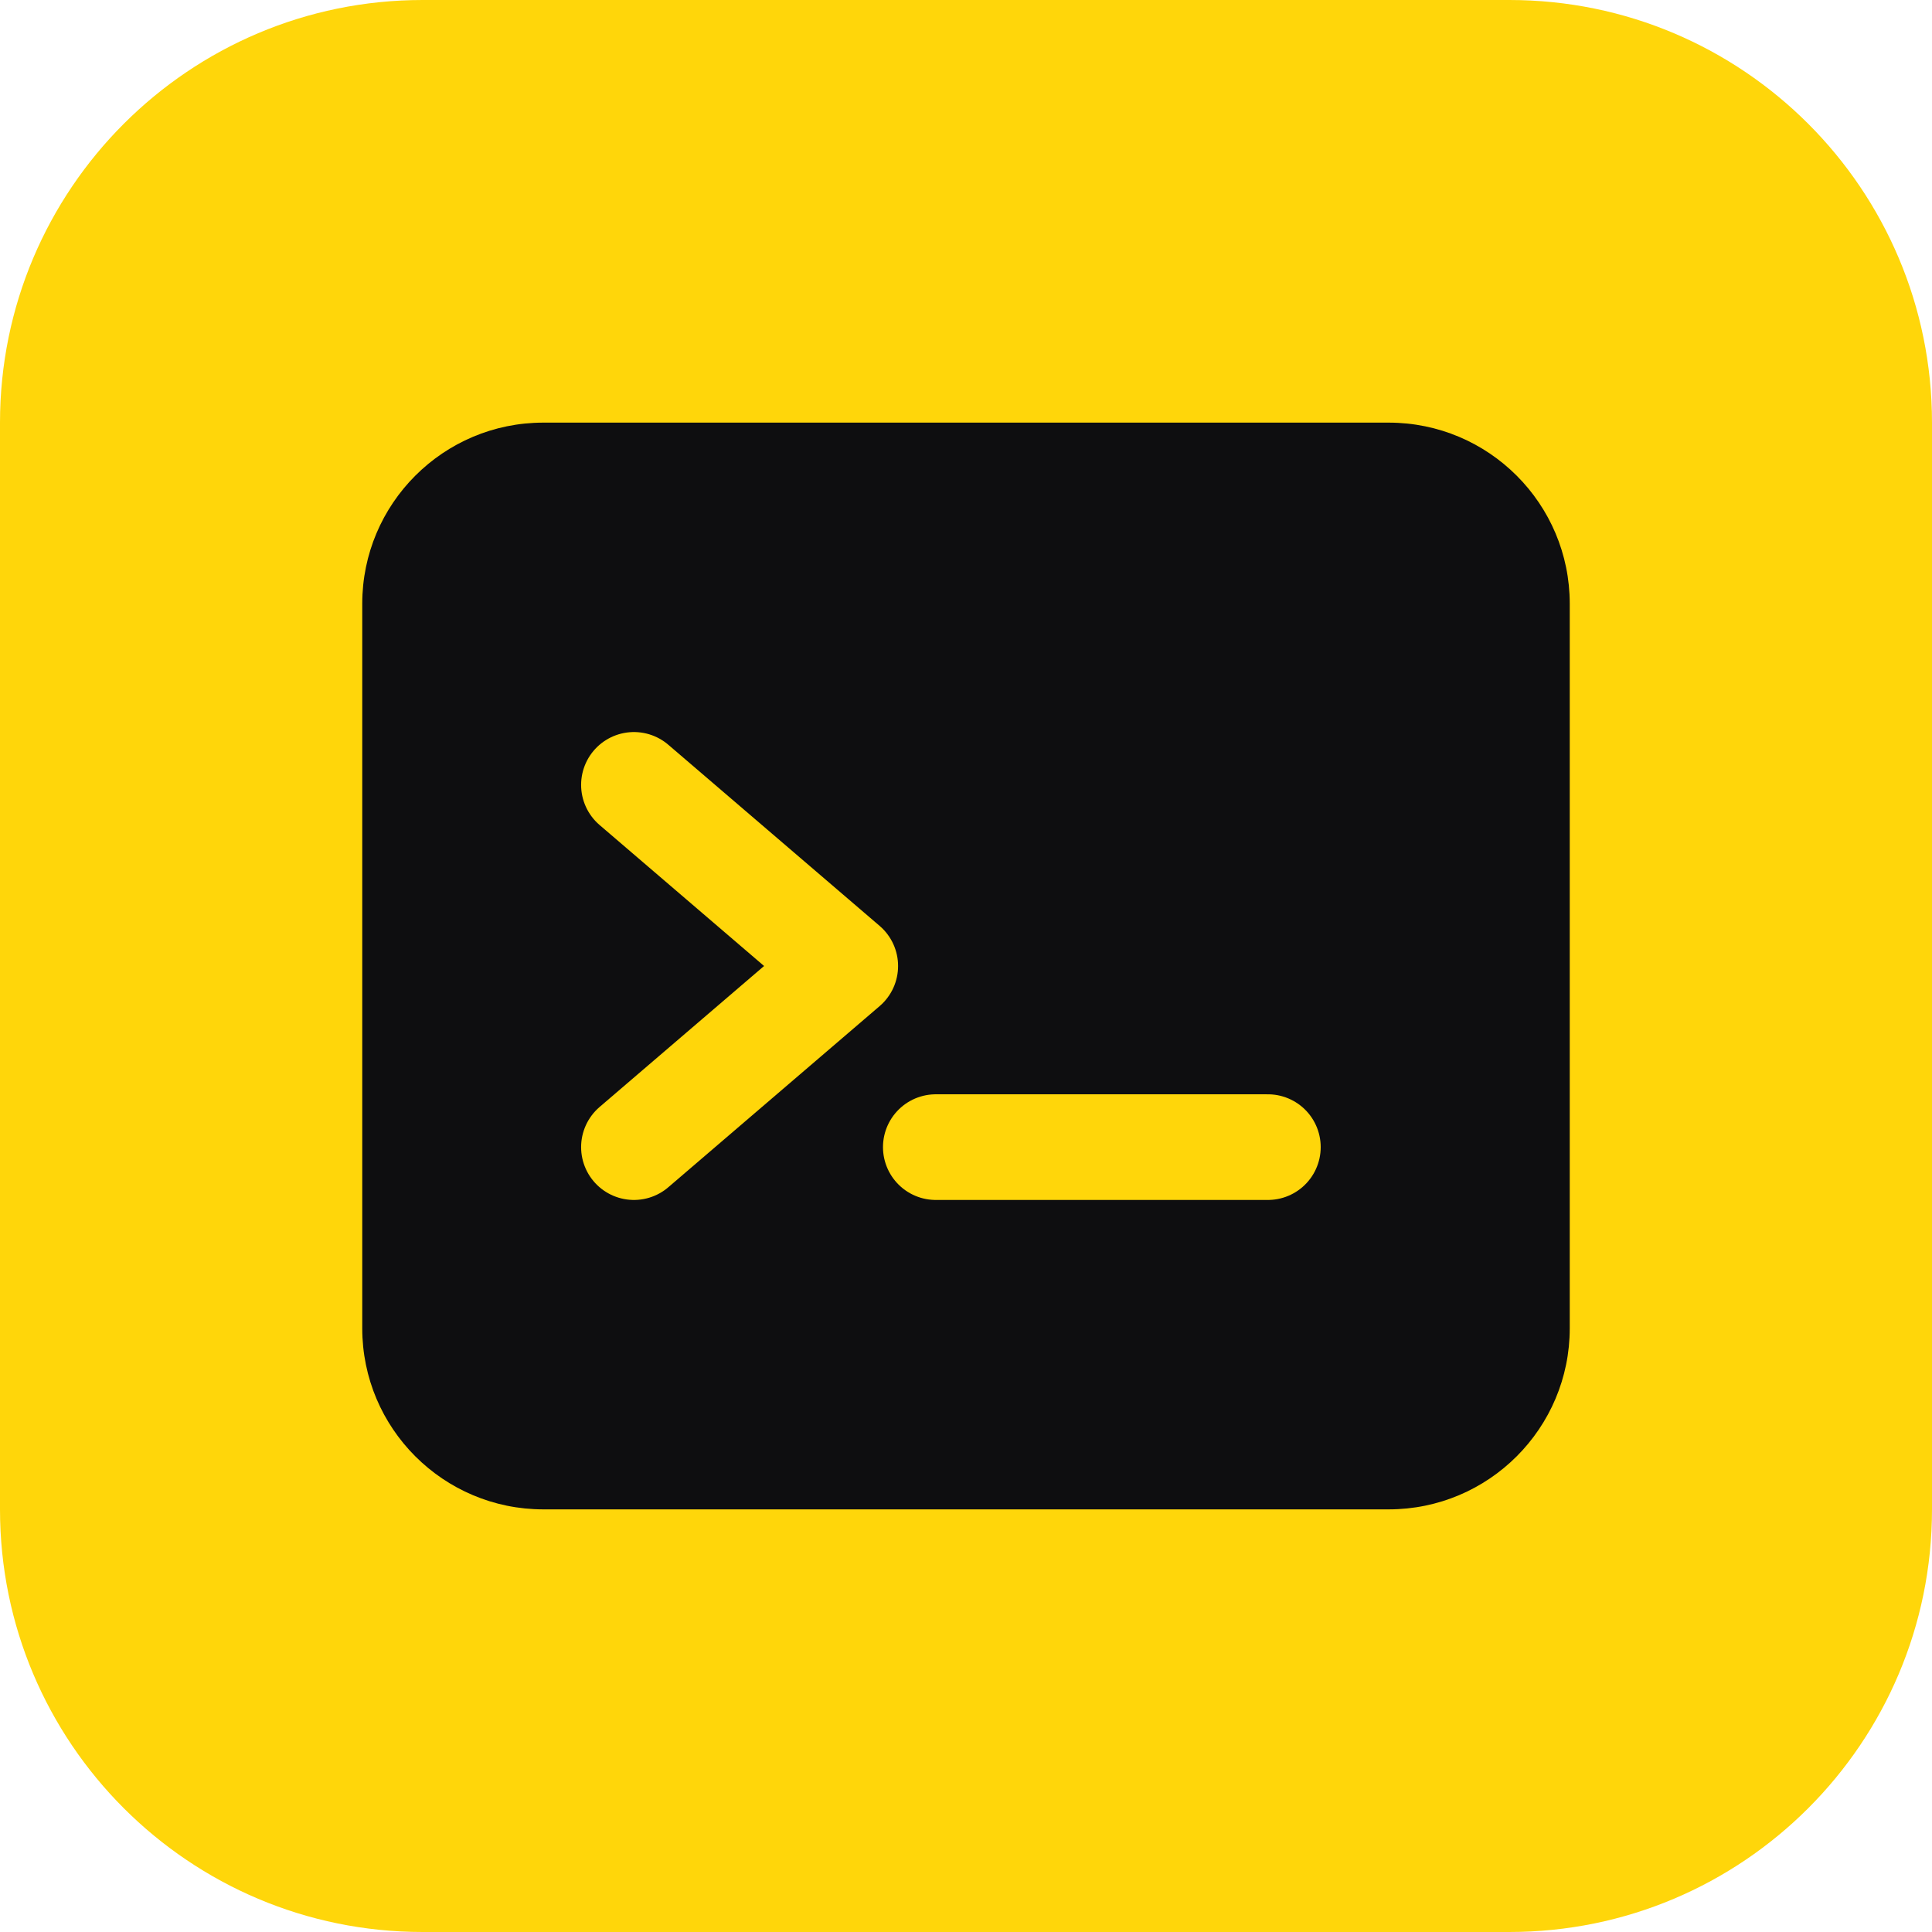
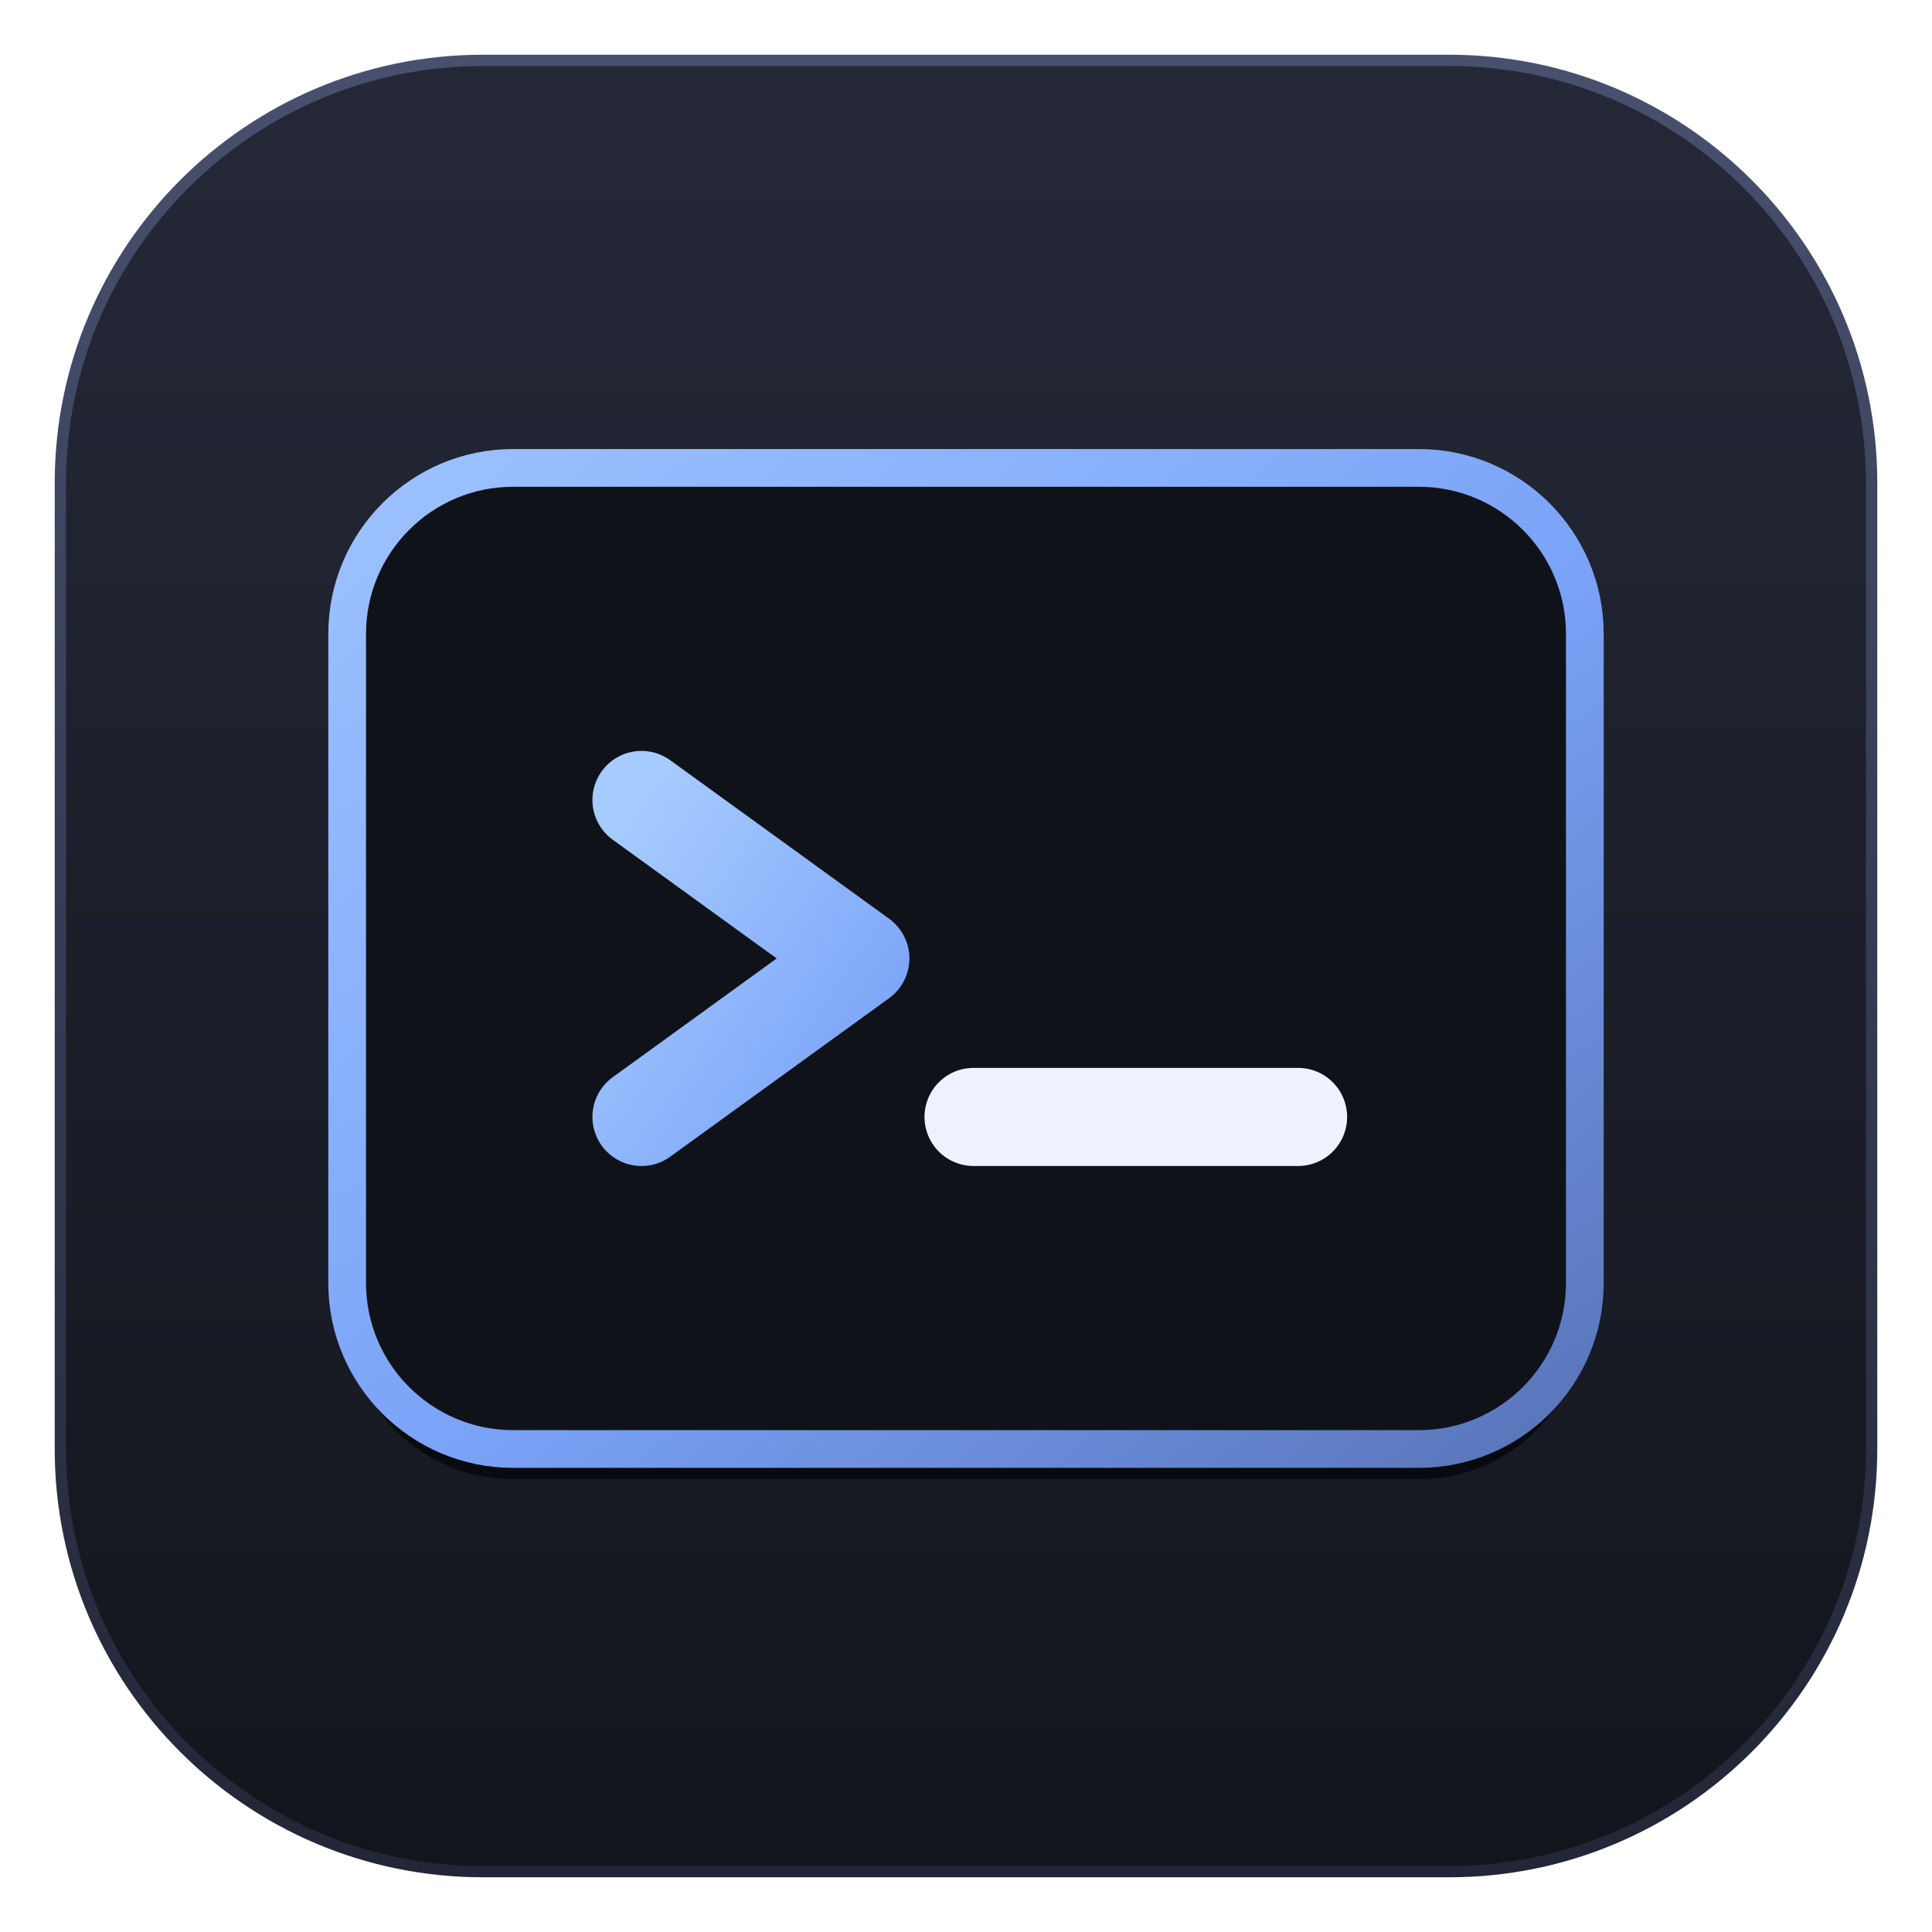
- <svg xmlns="http://www.w3.org/2000/svg" viewBox="0 0 64 64" width="64" height="64">
-   <rect width="64" height="64" rx="14" fill="#FFD60A" />
-   <rect x="12" y="14" width="40" height="36" rx="6" fill="#0e0e10" />
-   <path d="M21 26 L28 32 L21 38" stroke="#FFD60A" stroke-width="3.5" stroke-linecap="round" stroke-linejoin="round" fill="none" />
-   <line x1="31" y1="38" x2="42" y2="38" stroke="#FFD60A" stroke-width="3.5" stroke-linecap="round" />
+ <svg xmlns="http://www.w3.org/2000/svg" width="512" height="512" viewBox="0 0 512 512">
+   <defs>
+     <linearGradient id="bg" x1="0" y1="0" x2="0" y2="1">
+       <stop offset="0" stop-color="#252837" />
+       <stop offset="1" stop-color="#13151d" />
+     </linearGradient>
+     <linearGradient id="squircleRim" x1="0" y1="0" x2="0" y2="1">
+       <stop offset="0" stop-color="#48506e" />
+       <stop offset="1" stop-color="#222636" />
+     </linearGradient>
+     <linearGradient id="frame" x1="0" y1="0" x2="1" y2="1">
+       <stop offset="0" stop-color="#9cc2ff" />
+       <stop offset="0.55" stop-color="#7aa2f7" />
+       <stop offset="1" stop-color="#5874b8" />
+     </linearGradient>
+     <linearGradient id="chevron" x1="0" y1="0" x2="1" y2="1">
+       <stop offset="0" stop-color="#a6cbff" />
+       <stop offset="1" stop-color="#7aa2f7" />
+     </linearGradient>
+   </defs>
+   <rect x="16" y="16" width="480" height="480" rx="112" fill="url(#bg)" stroke="url(#squircleRim)" stroke-width="3" />
+   <rect x="92" y="132" width="328" height="260" rx="44" fill="#090a0f" />
+   <rect x="92" y="124" width="328" height="260" rx="44" fill="#10121a" stroke="url(#frame)" stroke-width="10" />
+   <path d="M170 212 L228 254 L170 296" fill="none" stroke="url(#chevron)" stroke-width="26" stroke-linecap="round" stroke-linejoin="round" />
+   <line x1="258" y1="296" x2="344" y2="296" stroke="#eef2ff" stroke-width="26" stroke-linecap="round" />
</svg>
